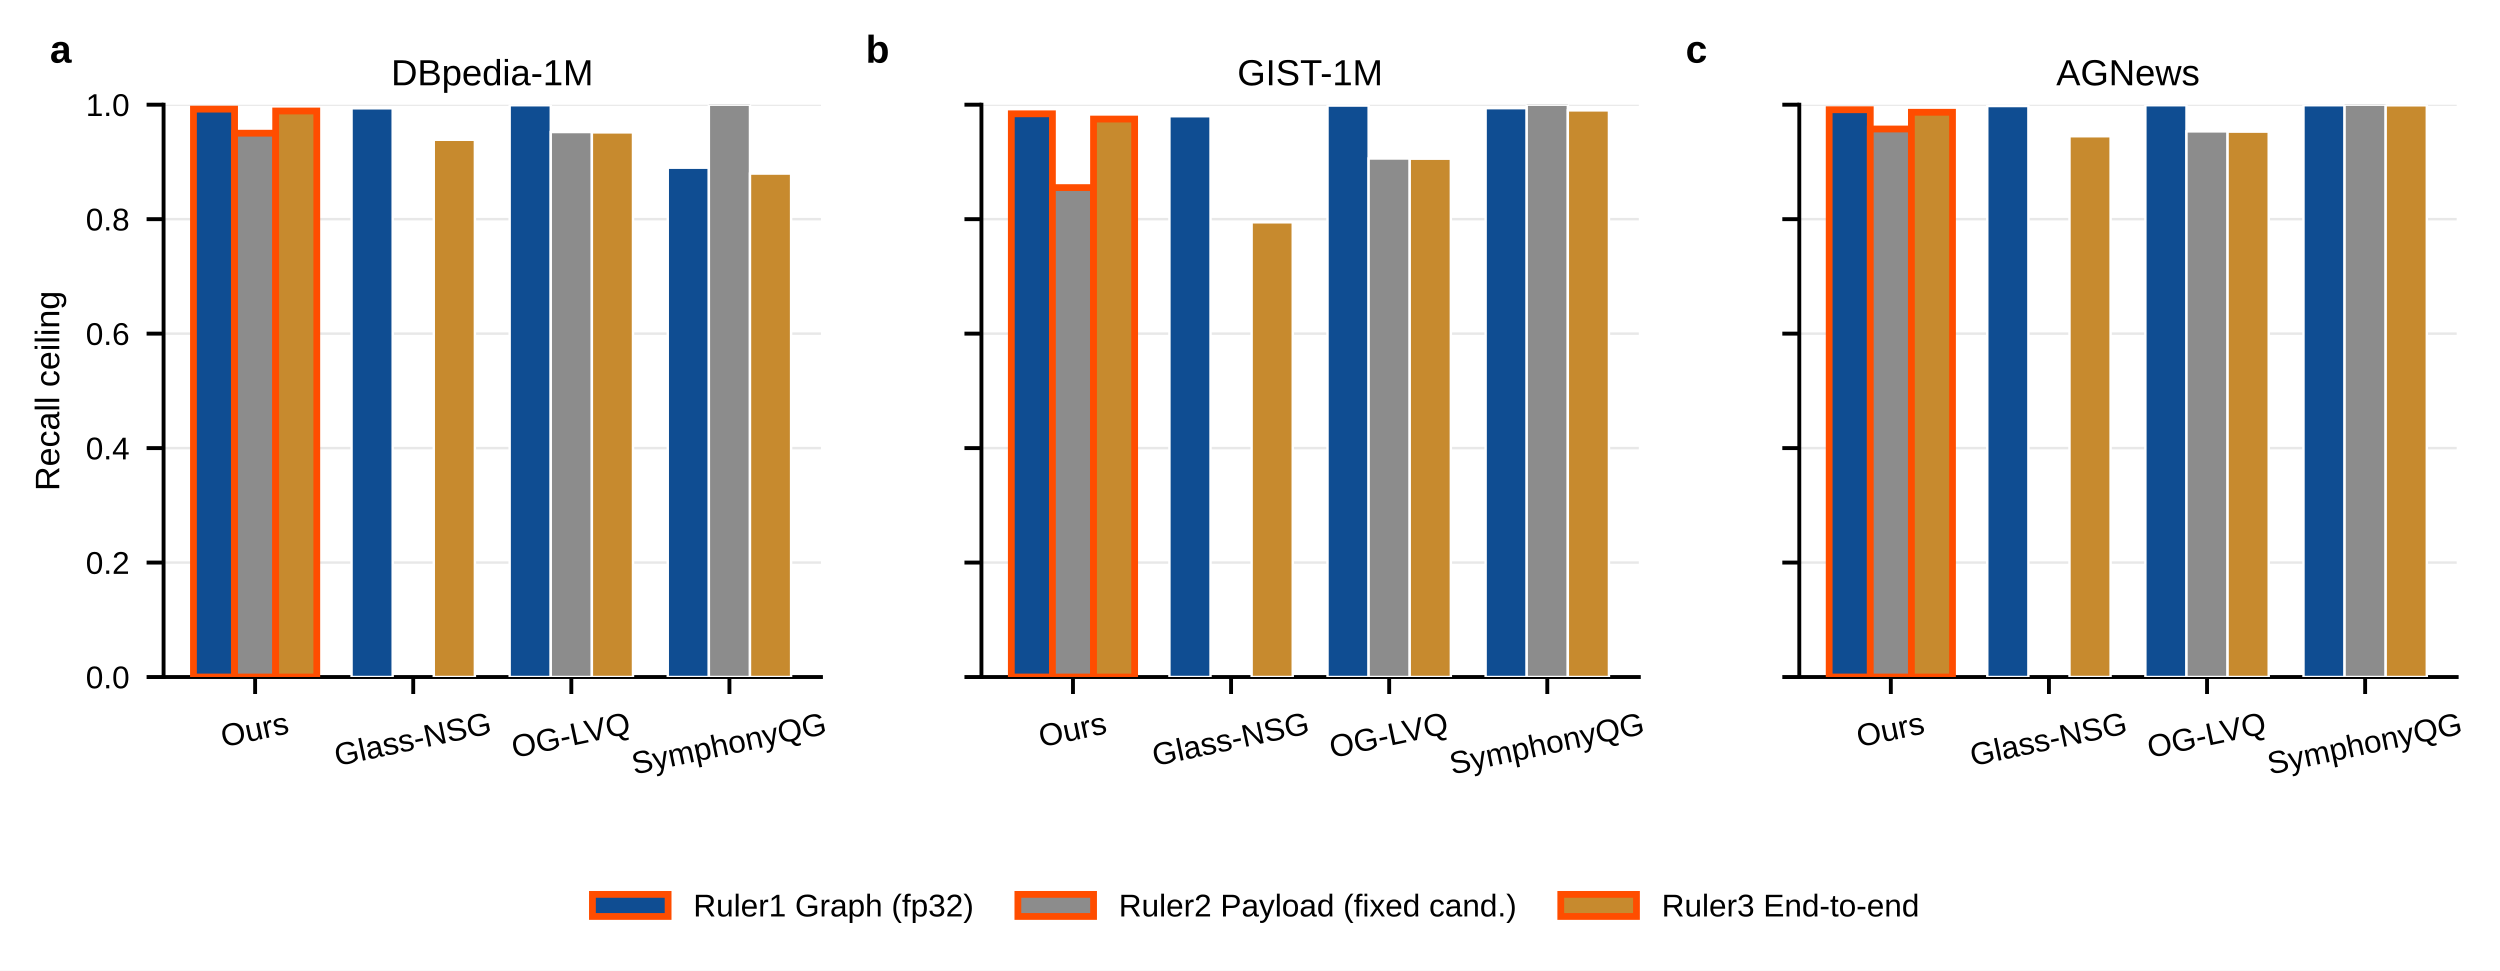
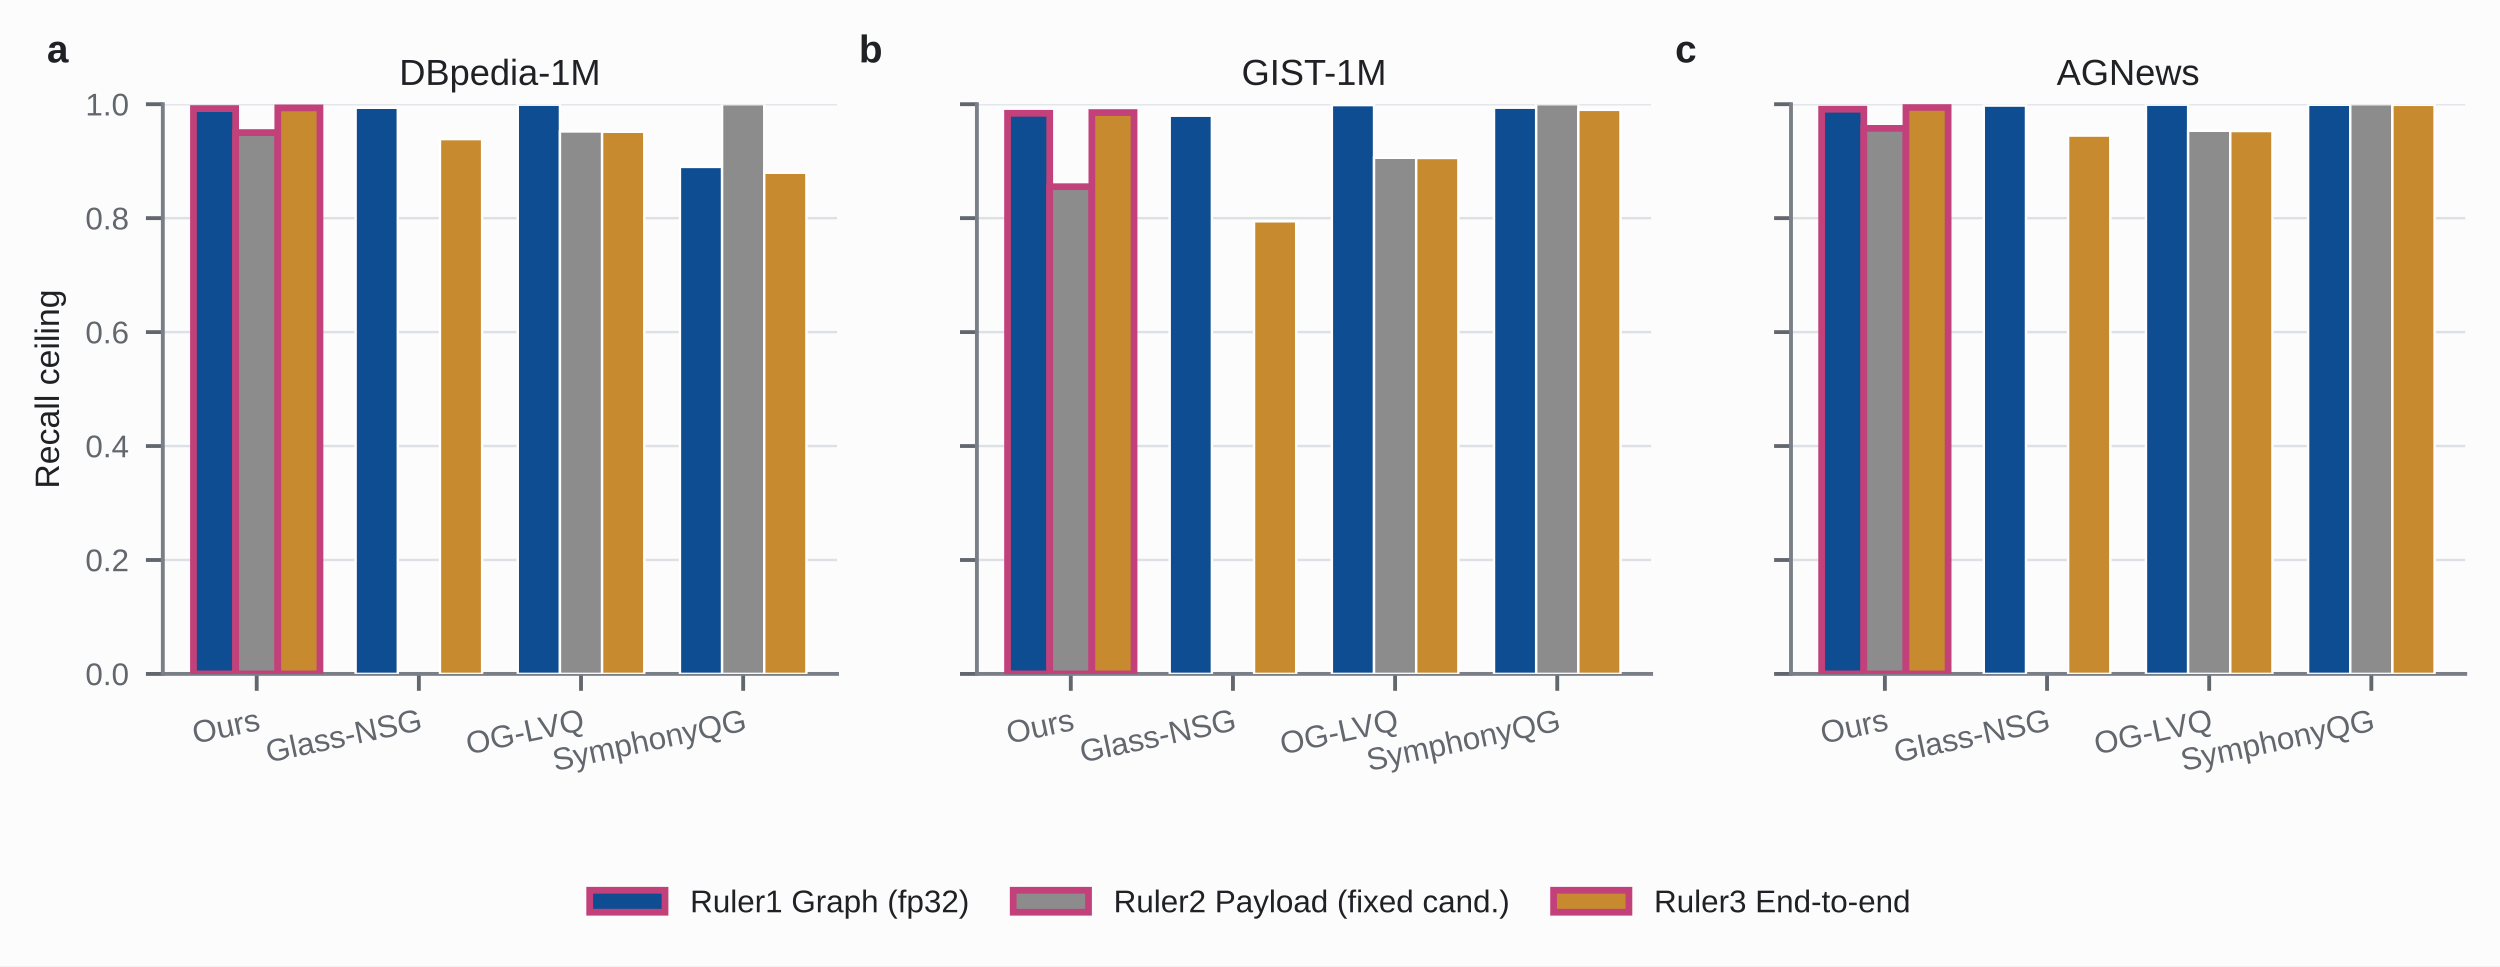
- <svg xmlns="http://www.w3.org/2000/svg" xmlns:xlink="http://www.w3.org/1999/xlink" width="515.333pt" height="200.08pt" viewBox="0 0 515.333 200.08" version="1.1">
+ <svg xmlns="http://www.w3.org/2000/svg" xmlns:xlink="http://www.w3.org/1999/xlink" width="517.719pt" height="200.08pt" viewBox="0 0 517.719 200.08" version="1.1">
  <defs>
    <style type="text/css">*{stroke-linejoin: round; stroke-linecap: butt}</style>
  </defs>
  <g id="figure_1">
    <g id="patch_1">
-       <path d="M 0 200.08  L 515.333 200.08  L 515.333 -0  L 0 -0  z " style="fill: #ffffff" />
+       <path d="M 0 200.08  L 517.719 200.08  L 517.719 -0  L 0 -0  z " style="fill: #fcfcfd" />
    </g>
    <g id="axes_1">
      <g id="patch_2">
-         <path d="M 33.719 139.558  L 169.229 139.558  L 169.229 21.583  L 33.719 21.583  z " style="fill: #ffffff" />
+         <path d="M 33.719 139.558  L 173.343 139.558  L 173.343 21.583  L 33.719 21.583  z " style="fill: #fcfcfd" />
      </g>
      <g id="matplotlib.axis_1">
        <g id="xtick_1">
          <g id="line2d_1">
            <defs>
-               <path id="m207602a8a6" d="M 0 0  L 0 3.5  " style="stroke: #000000; stroke-width: 0.8" />
+               <path id="m32cb745aaa" d="M 0 0  L 0 3.5  " style="stroke: #62666d; stroke-width: 0.8" />
            </defs>
            <g>
-               <use xlink:href="#m207602a8a6" x="52.588" y="139.558" style="stroke: #000000; stroke-width: 0.8" />
+               <use xlink:href="#m32cb745aaa" x="53.161" y="139.558" style="fill: #62666d; stroke: #62666d; stroke-width: 0.8" />
            </g>
          </g>
          <g id="text_1">
-             <text style="font-size: 6.5px; font-family: 'Arial', 'DejaVu Sans', 'Liberation Sans', sans-serif" transform="translate(46.04936 154.0372) rotate(-12)">Ours</text>
+             <text style="font-size: 6.5px; font-family: 'Arial', 'DejaVu Sans', 'Liberation Sans', sans-serif; text-anchor: end; fill: #62666d" x="54.129" y="151.109" transform="rotate(-12 54.12875 151.1089)">Ours</text>
          </g>
        </g>
        <g id="xtick_2">
          <g id="line2d_2">
            <g>
-               <use xlink:href="#m207602a8a6" x="85.179" y="139.558" style="stroke: #000000; stroke-width: 0.8" />
+               <use xlink:href="#m32cb745aaa" x="86.741" y="139.558" style="fill: #62666d; stroke: #62666d; stroke-width: 0.8" />
            </g>
          </g>
          <g id="text_2">
-             <text style="font-size: 6.5px; font-family: 'Arial', 'DejaVu Sans', 'Liberation Sans', sans-serif" transform="translate(69.45475 157.9418) rotate(-12)">Glass-NSG</text>
+             <text style="font-size: 6.5px; font-family: 'Arial', 'DejaVu Sans', 'Liberation Sans', sans-serif; text-anchor: end; fill: #62666d" x="87.709" y="151.109" transform="rotate(-12 87.70851 151.1089)">Glass-NSG</text>
          </g>
        </g>
        <g id="xtick_3">
          <g id="line2d_3">
            <g>
-               <use xlink:href="#m207602a8a6" x="117.769" y="139.558" style="stroke: #000000; stroke-width: 0.8" />
+               <use xlink:href="#m32cb745aaa" x="120.321" y="139.558" style="fill: #62666d; stroke: #62666d; stroke-width: 0.8" />
            </g>
          </g>
          <g id="text_3">
-             <text style="font-size: 6.5px; font-family: 'Arial', 'DejaVu Sans', 'Liberation Sans', sans-serif" transform="translate(105.9878 156.2656) rotate(-12)">OG-LVQ</text>
+             <text style="font-size: 6.5px; font-family: 'Arial', 'DejaVu Sans', 'Liberation Sans', sans-serif; text-anchor: end; fill: #62666d" x="121.288" y="151.109" transform="rotate(-12 121.2883 151.1089)">OG-LVQ</text>
          </g>
        </g>
        <g id="xtick_4">
          <g id="line2d_4">
            <g>
-               <use xlink:href="#m207602a8a6" x="150.359" y="139.558" style="stroke: #000000; stroke-width: 0.8" />
+               <use xlink:href="#m32cb745aaa" x="153.901" y="139.558" style="fill: #62666d; stroke: #62666d; stroke-width: 0.8" />
            </g>
          </g>
          <g id="text_4">
-             <text style="font-size: 6.5px; font-family: 'Arial', 'DejaVu Sans', 'Liberation Sans', sans-serif" transform="translate(130.745 159.6773) rotate(-12)">SymphonyQG</text>
+             <text style="font-size: 6.5px; font-family: 'Arial', 'DejaVu Sans', 'Liberation Sans', sans-serif; text-anchor: end; fill: #62666d" x="154.885" y="151.19" transform="rotate(-12 154.8853 151.1903)">SymphonyQG</text>
          </g>
        </g>
      </g>
      <g id="matplotlib.axis_2">
        <g id="ytick_1">
          <g id="line2d_5">
-             <path d="M 33.719 139.558  L 169.229 139.558  " clip-path="url(#p3eb0d2d68b)" style="fill: none; stroke: #e8e8e8; stroke-width: 0.5; stroke-linecap: square" />
+             <path d="M 33.719 139.558  L 173.343 139.558  " clip-path="url(#p9254bae5b0)" style="fill: none; stroke: #dde1e6; stroke-width: 0.5; stroke-linecap: square" />
          </g>
          <g id="line2d_6">
            <defs>
-               <path id="m866255fa8e" d="M 0 0  L -3.5 0  " style="stroke: #000000; stroke-width: 0.8" />
+               <path id="m2ab7ba5270" d="M 0 0  L -3.5 0  " style="stroke: #62666d; stroke-width: 0.8" />
            </defs>
            <g>
-               <use xlink:href="#m866255fa8e" x="33.719" y="139.558" style="stroke: #000000; stroke-width: 0.8" />
+               <use xlink:href="#m2ab7ba5270" x="33.719" y="139.558" style="fill: #62666d; stroke: #62666d; stroke-width: 0.8" />
            </g>
          </g>
          <g id="text_5">
-             <text style="font-size: 6.5px; font-family: 'Arial', 'DejaVu Sans', 'Liberation Sans', sans-serif; text-anchor: end" x="26.719" y="141.884" transform="rotate(-0 26.71875 141.8842)">0.0</text>
+             <text style="font-size: 6.5px; font-family: 'Arial', 'DejaVu Sans', 'Liberation Sans', sans-serif; text-anchor: end; fill: #62666d" x="26.719" y="141.884" transform="rotate(-0 26.71875 141.8842)">0.0</text>
          </g>
        </g>
        <g id="ytick_2">
          <g id="line2d_7">
-             <path d="M 33.719 115.963  L 169.229 115.963  " clip-path="url(#p3eb0d2d68b)" style="fill: none; stroke: #e8e8e8; stroke-width: 0.5; stroke-linecap: square" />
+             <path d="M 33.719 115.963  L 173.343 115.963  " clip-path="url(#p9254bae5b0)" style="fill: none; stroke: #dde1e6; stroke-width: 0.5; stroke-linecap: square" />
          </g>
          <g id="line2d_8">
            <g>
-               <use xlink:href="#m866255fa8e" x="33.719" y="115.963" style="stroke: #000000; stroke-width: 0.8" />
+               <use xlink:href="#m2ab7ba5270" x="33.719" y="115.963" style="fill: #62666d; stroke: #62666d; stroke-width: 0.8" />
            </g>
          </g>
          <g id="text_6">
-             <text style="font-size: 6.5px; font-family: 'Arial', 'DejaVu Sans', 'Liberation Sans', sans-serif; text-anchor: end" x="26.719" y="118.289" transform="rotate(-0 26.71875 118.2893)">0.2</text>
+             <text style="font-size: 6.5px; font-family: 'Arial', 'DejaVu Sans', 'Liberation Sans', sans-serif; text-anchor: end; fill: #62666d" x="26.719" y="118.289" transform="rotate(-0 26.71875 118.2893)">0.2</text>
          </g>
        </g>
        <g id="ytick_3">
          <g id="line2d_9">
-             <path d="M 33.719 92.368  L 169.229 92.368  " clip-path="url(#p3eb0d2d68b)" style="fill: none; stroke: #e8e8e8; stroke-width: 0.5; stroke-linecap: square" />
+             <path d="M 33.719 92.368  L 173.343 92.368  " clip-path="url(#p9254bae5b0)" style="fill: none; stroke: #dde1e6; stroke-width: 0.5; stroke-linecap: square" />
          </g>
          <g id="line2d_10">
            <g>
-               <use xlink:href="#m866255fa8e" x="33.719" y="92.368" style="stroke: #000000; stroke-width: 0.8" />
+               <use xlink:href="#m2ab7ba5270" x="33.719" y="92.368" style="fill: #62666d; stroke: #62666d; stroke-width: 0.8" />
            </g>
          </g>
          <g id="text_7">
-             <text style="font-size: 6.5px; font-family: 'Arial', 'DejaVu Sans', 'Liberation Sans', sans-serif; text-anchor: end" x="26.719" y="94.694" transform="rotate(-0 26.71875 94.69444)">0.4</text>
+             <text style="font-size: 6.5px; font-family: 'Arial', 'DejaVu Sans', 'Liberation Sans', sans-serif; text-anchor: end; fill: #62666d" x="26.719" y="94.694" transform="rotate(-0 26.71875 94.69444)">0.4</text>
          </g>
        </g>
        <g id="ytick_4">
          <g id="line2d_11">
-             <path d="M 33.719 68.773  L 169.229 68.773  " clip-path="url(#p3eb0d2d68b)" style="fill: none; stroke: #e8e8e8; stroke-width: 0.5; stroke-linecap: square" />
+             <path d="M 33.719 68.773  L 173.343 68.773  " clip-path="url(#p9254bae5b0)" style="fill: none; stroke: #dde1e6; stroke-width: 0.5; stroke-linecap: square" />
          </g>
          <g id="line2d_12">
            <g>
-               <use xlink:href="#m866255fa8e" x="33.719" y="68.773" style="stroke: #000000; stroke-width: 0.8" />
+               <use xlink:href="#m2ab7ba5270" x="33.719" y="68.773" style="fill: #62666d; stroke: #62666d; stroke-width: 0.8" />
            </g>
          </g>
          <g id="text_8">
-             <text style="font-size: 6.5px; font-family: 'Arial', 'DejaVu Sans', 'Liberation Sans', sans-serif; text-anchor: end" x="26.719" y="71.1" transform="rotate(-0 26.71875 71.09955)">0.6</text>
+             <text style="font-size: 6.5px; font-family: 'Arial', 'DejaVu Sans', 'Liberation Sans', sans-serif; text-anchor: end; fill: #62666d" x="26.719" y="71.1" transform="rotate(-0 26.71875 71.09955)">0.6</text>
          </g>
        </g>
        <g id="ytick_5">
          <g id="line2d_13">
-             <path d="M 33.719 45.178  L 169.229 45.178  " clip-path="url(#p3eb0d2d68b)" style="fill: none; stroke: #e8e8e8; stroke-width: 0.5; stroke-linecap: square" />
+             <path d="M 33.719 45.178  L 173.343 45.178  " clip-path="url(#p9254bae5b0)" style="fill: none; stroke: #dde1e6; stroke-width: 0.5; stroke-linecap: square" />
          </g>
          <g id="line2d_14">
            <g>
-               <use xlink:href="#m866255fa8e" x="33.719" y="45.178" style="stroke: #000000; stroke-width: 0.8" />
+               <use xlink:href="#m2ab7ba5270" x="33.719" y="45.178" style="fill: #62666d; stroke: #62666d; stroke-width: 0.8" />
            </g>
          </g>
          <g id="text_9">
-             <text style="font-size: 6.5px; font-family: 'Arial', 'DejaVu Sans', 'Liberation Sans', sans-serif; text-anchor: end" x="26.719" y="47.505" transform="rotate(-0 26.71875 47.50465)">0.8</text>
+             <text style="font-size: 6.5px; font-family: 'Arial', 'DejaVu Sans', 'Liberation Sans', sans-serif; text-anchor: end; fill: #62666d" x="26.719" y="47.505" transform="rotate(-0 26.71875 47.50465)">0.8</text>
          </g>
        </g>
        <g id="ytick_6">
          <g id="line2d_15">
-             <path d="M 33.719 21.583  L 169.229 21.583  " clip-path="url(#p3eb0d2d68b)" style="fill: none; stroke: #e8e8e8; stroke-width: 0.5; stroke-linecap: square" />
+             <path d="M 33.719 21.583  L 173.343 21.583  " clip-path="url(#p9254bae5b0)" style="fill: none; stroke: #dde1e6; stroke-width: 0.5; stroke-linecap: square" />
          </g>
          <g id="line2d_16">
            <g>
-               <use xlink:href="#m866255fa8e" x="33.719" y="21.583" style="stroke: #000000; stroke-width: 0.8" />
+               <use xlink:href="#m2ab7ba5270" x="33.719" y="21.583" style="fill: #62666d; stroke: #62666d; stroke-width: 0.8" />
            </g>
          </g>
          <g id="text_10">
-             <text style="font-size: 6.5px; font-family: 'Arial', 'DejaVu Sans', 'Liberation Sans', sans-serif; text-anchor: end" x="26.719" y="23.91" transform="rotate(-0 26.71875 23.90976)">1.0</text>
+             <text style="font-size: 6.5px; font-family: 'Arial', 'DejaVu Sans', 'Liberation Sans', sans-serif; text-anchor: end; fill: #62666d" x="26.719" y="23.91" transform="rotate(-0 26.71875 23.90976)">1.0</text>
          </g>
        </g>
        <g id="text_11">
-           <text style="font-size: 7px; font-family: 'Arial', 'DejaVu Sans', 'Liberation Sans', sans-serif; text-anchor: middle" x="12.21" y="80.571" transform="rotate(-90 12.21047 80.57071)">Recall ceiling</text>
+           <text style="font-size: 7px; font-family: 'Arial', 'DejaVu Sans', 'Liberation Sans', sans-serif; text-anchor: middle; fill: #202124" x="12.21" y="80.571" transform="rotate(-90 12.21047 80.57071)">Recall ceiling</text>
        </g>
      </g>
      <g id="patch_3">
-         <path d="M 33.719 139.558  L 33.719 21.583  " style="fill: none; stroke: #000000; stroke-width: 0.8; stroke-linejoin: miter; stroke-linecap: square" />
+         <path d="M 33.719 139.558  L 33.719 21.583  " style="fill: none; stroke: #7a7f87; stroke-width: 0.8; stroke-linejoin: miter; stroke-linecap: square" />
      </g>
      <g id="patch_4">
-         <path d="M 33.719 139.558  L 169.229 139.558  " style="fill: none; stroke: #000000; stroke-width: 0.8; stroke-linejoin: miter; stroke-linecap: square" />
+         <path d="M 33.719 139.558  L 173.343 139.558  " style="fill: none; stroke: #7a7f87; stroke-width: 0.8; stroke-linejoin: miter; stroke-linecap: square" />
      </g>
      <g id="patch_5">
-         <path d="M 39.878 139.558  L 48.352 139.558  L 48.352 22.492  L 39.878 22.492  z " clip-path="url(#p3eb0d2d68b)" style="fill: #0f4d92; stroke: #ff4d00; stroke-width: 1.4; stroke-linejoin: miter" />
+         <path d="M 40.065 139.558  L 48.796 139.558  L 48.796 22.492  L 40.065 22.492  z " clip-path="url(#p9254bae5b0)" style="fill: #0f4d92; stroke: #c2417a; stroke-width: 1.4; stroke-linejoin: miter" />
      </g>
      <g id="patch_6">
-         <path d="M 72.468 139.558  L 80.942 139.558  L 80.942 22.327  L 72.468 22.327  z " clip-path="url(#p3eb0d2d68b)" style="fill: #0f4d92; stroke: #ffffff; stroke-width: 0.5; stroke-linejoin: miter" />
+         <path d="M 73.645 139.558  L 82.376 139.558  L 82.376 22.327  L 73.645 22.327  z " clip-path="url(#p9254bae5b0)" style="fill: #0f4d92; stroke: #ffffff; stroke-width: 0.5; stroke-linejoin: miter" />
      </g>
      <g id="patch_7">
-         <path d="M 105.059 139.558  L 113.532 139.558  L 113.532 21.69  L 105.059 21.69  z " clip-path="url(#p3eb0d2d68b)" style="fill: #0f4d92; stroke: #ffffff; stroke-width: 0.5; stroke-linejoin: miter" />
+         <path d="M 107.225 139.558  L 115.956 139.558  L 115.956 21.69  L 107.225 21.69  z " clip-path="url(#p9254bae5b0)" style="fill: #0f4d92; stroke: #ffffff; stroke-width: 0.5; stroke-linejoin: miter" />
      </g>
      <g id="patch_8">
-         <path d="M 137.649 139.558  L 146.122 139.558  L 146.122 34.572  L 137.649 34.572  z " clip-path="url(#p3eb0d2d68b)" style="fill: #0f4d92; stroke: #ffffff; stroke-width: 0.5; stroke-linejoin: miter" />
+         <path d="M 140.805 139.558  L 149.535 139.558  L 149.535 34.572  L 140.805 34.572  z " clip-path="url(#p9254bae5b0)" style="fill: #0f4d92; stroke: #ffffff; stroke-width: 0.5; stroke-linejoin: miter" />
      </g>
      <g id="patch_9">
-         <path d="M 48.352 139.558  L 56.825 139.558  L 56.825 27.459  L 48.352 27.459  z " clip-path="url(#p3eb0d2d68b)" style="fill: #8c8c8c; stroke: #ff4d00; stroke-width: 1.4; stroke-linejoin: miter" />
+         <path d="M 48.796 139.558  L 57.527 139.558  L 57.527 27.459  L 48.796 27.459  z " clip-path="url(#p9254bae5b0)" style="fill: #8c8c8c; stroke: #c2417a; stroke-width: 1.4; stroke-linejoin: miter" />
      </g>
      <g id="patch_10">
-         <path d="M 113.532 139.558  L 122.005 139.558  L 122.005 27.223  L 113.532 27.223  z " clip-path="url(#p3eb0d2d68b)" style="fill: #8c8c8c; stroke: #ffffff; stroke-width: 0.5; stroke-linejoin: miter" />
+         <path d="M 115.956 139.558  L 124.686 139.558  L 124.686 27.223  L 115.956 27.223  z " clip-path="url(#p9254bae5b0)" style="fill: #8c8c8c; stroke: #ffffff; stroke-width: 0.5; stroke-linejoin: miter" />
      </g>
      <g id="patch_11">
-         <path d="M 146.122 139.558  L 154.596 139.558  L 154.596 21.583  L 146.122 21.583  z " clip-path="url(#p3eb0d2d68b)" style="fill: #8c8c8c; stroke: #ffffff; stroke-width: 0.5; stroke-linejoin: miter" />
+         <path d="M 149.535 139.558  L 158.266 139.558  L 158.266 21.583  L 149.535 21.583  z " clip-path="url(#p9254bae5b0)" style="fill: #8c8c8c; stroke: #ffffff; stroke-width: 0.5; stroke-linejoin: miter" />
      </g>
      <g id="patch_12">
-         <path d="M 56.825 139.558  L 65.299 139.558  L 65.299 22.881  L 56.825 22.881  z " clip-path="url(#p3eb0d2d68b)" style="fill: #c78a2e; stroke: #ff4d00; stroke-width: 1.4; stroke-linejoin: miter" />
+         <path d="M 57.527 139.558  L 66.258 139.558  L 66.258 22.34  L 57.527 22.34  z " clip-path="url(#p9254bae5b0)" style="fill: #c78a2e; stroke: #c2417a; stroke-width: 1.4; stroke-linejoin: miter" />
      </g>
      <g id="patch_13">
-         <path d="M 89.415 139.558  L 97.889 139.558  L 97.889 28.815  L 89.415 28.815  z " clip-path="url(#p3eb0d2d68b)" style="fill: #c78a2e; stroke: #ffffff; stroke-width: 0.5; stroke-linejoin: miter" />
+         <path d="M 91.107 139.558  L 99.837 139.558  L 99.837 28.815  L 91.107 28.815  z " clip-path="url(#p9254bae5b0)" style="fill: #c78a2e; stroke: #ffffff; stroke-width: 0.5; stroke-linejoin: miter" />
      </g>
      <g id="patch_14">
-         <path d="M 122.005 139.558  L 130.479 139.558  L 130.479 27.293  L 122.005 27.293  z " clip-path="url(#p3eb0d2d68b)" style="fill: #c78a2e; stroke: #ffffff; stroke-width: 0.5; stroke-linejoin: miter" />
+         <path d="M 124.686 139.558  L 133.417 139.558  L 133.417 27.293  L 124.686 27.293  z " clip-path="url(#p9254bae5b0)" style="fill: #c78a2e; stroke: #ffffff; stroke-width: 0.5; stroke-linejoin: miter" />
      </g>
      <g id="patch_15">
-         <path d="M 154.596 139.558  L 163.069 139.558  L 163.069 35.782  L 154.596 35.782  z " clip-path="url(#p3eb0d2d68b)" style="fill: #c78a2e; stroke: #ffffff; stroke-width: 0.5; stroke-linejoin: miter" />
+         <path d="M 158.266 139.558  L 166.997 139.558  L 166.997 35.782  L 158.266 35.782  z " clip-path="url(#p9254bae5b0)" style="fill: #c78a2e; stroke: #ffffff; stroke-width: 0.5; stroke-linejoin: miter" />
      </g>
      <g id="text_12">
-         <text style="font-weight: 700; font-size: 8px; font-family: 'Arial', 'DejaVu Sans', 'Liberation Sans', sans-serif; text-anchor: end" x="14.747" y="12.926" transform="rotate(-0 14.74737 12.92625)">a</text>
+         <text style="font-weight: 700; font-size: 8px; font-family: 'Arial', 'DejaVu Sans', 'Liberation Sans', sans-serif; text-anchor: end; fill: #202124" x="14.171" y="12.926" transform="rotate(-0 14.1713 12.92625)">a</text>
      </g>
      <g id="text_13">
-         <text style="font-size: 7.5px; font-family: 'Arial', 'DejaVu Sans', 'Liberation Sans', sans-serif; text-anchor: middle" x="101.474" y="17.583" transform="rotate(-0 101.4737 17.58347)">DBpedia-1M</text>
+         <text style="font-size: 7.5px; font-family: 'Arial', 'DejaVu Sans', 'Liberation Sans', sans-serif; text-anchor: middle; fill: #202124" x="103.531" y="17.583" transform="rotate(-0 103.5311 17.58347)">DBpedia-1M</text>
      </g>
    </g>
    <g id="axes_2">
      <g id="patch_16">
-         <path d="M 202.306 139.558  L 337.816 139.558  L 337.816 21.583  L 202.306 21.583  z " style="fill: #ffffff" />
+         <path d="M 202.306 139.558  L 341.931 139.558  L 341.931 21.583  L 202.306 21.583  z " style="fill: #fcfcfd" />
      </g>
      <g id="matplotlib.axis_3">
        <g id="xtick_5">
          <g id="line2d_17">
            <g>
-               <use xlink:href="#m207602a8a6" x="221.176" y="139.558" style="stroke: #000000; stroke-width: 0.8" />
+               <use xlink:href="#m32cb745aaa" x="221.749" y="139.558" style="fill: #62666d; stroke: #62666d; stroke-width: 0.8" />
            </g>
          </g>
          <g id="text_14">
-             <text style="font-size: 6.5px; font-family: 'Arial', 'DejaVu Sans', 'Liberation Sans', sans-serif" transform="translate(214.637 154.0372) rotate(-12)">Ours</text>
+             <text style="font-size: 6.5px; font-family: 'Arial', 'DejaVu Sans', 'Liberation Sans', sans-serif; text-anchor: end; fill: #62666d" x="222.716" y="151.109" transform="rotate(-12 222.7164 151.1089)">Ours</text>
          </g>
        </g>
        <g id="xtick_6">
          <g id="line2d_18">
            <g>
-               <use xlink:href="#m207602a8a6" x="253.766" y="139.558" style="stroke: #000000; stroke-width: 0.8" />
+               <use xlink:href="#m32cb745aaa" x="255.329" y="139.558" style="fill: #62666d; stroke: #62666d; stroke-width: 0.8" />
            </g>
          </g>
          <g id="text_15">
-             <text style="font-size: 6.5px; font-family: 'Arial', 'DejaVu Sans', 'Liberation Sans', sans-serif" transform="translate(238.0424 157.9418) rotate(-12)">Glass-NSG</text>
+             <text style="font-size: 6.5px; font-family: 'Arial', 'DejaVu Sans', 'Liberation Sans', sans-serif; text-anchor: end; fill: #62666d" x="256.296" y="151.109" transform="rotate(-12 256.2962 151.1089)">Glass-NSG</text>
          </g>
        </g>
        <g id="xtick_7">
          <g id="line2d_19">
            <g>
-               <use xlink:href="#m207602a8a6" x="286.356" y="139.558" style="stroke: #000000; stroke-width: 0.8" />
+               <use xlink:href="#m32cb745aaa" x="288.909" y="139.558" style="fill: #62666d; stroke: #62666d; stroke-width: 0.8" />
            </g>
          </g>
          <g id="text_16">
-             <text style="font-size: 6.5px; font-family: 'Arial', 'DejaVu Sans', 'Liberation Sans', sans-serif" transform="translate(274.5755 156.2656) rotate(-12)">OG-LVQ</text>
+             <text style="font-size: 6.5px; font-family: 'Arial', 'DejaVu Sans', 'Liberation Sans', sans-serif; text-anchor: end; fill: #62666d" x="289.876" y="151.109" transform="rotate(-12 289.876 151.1089)">OG-LVQ</text>
          </g>
        </g>
        <g id="xtick_8">
          <g id="line2d_20">
            <g>
-               <use xlink:href="#m207602a8a6" x="318.947" y="139.558" style="stroke: #000000; stroke-width: 0.8" />
+               <use xlink:href="#m32cb745aaa" x="322.488" y="139.558" style="fill: #62666d; stroke: #62666d; stroke-width: 0.8" />
            </g>
          </g>
          <g id="text_17">
-             <text style="font-size: 6.5px; font-family: 'Arial', 'DejaVu Sans', 'Liberation Sans', sans-serif" transform="translate(299.3327 159.6773) rotate(-12)">SymphonyQG</text>
+             <text style="font-size: 6.5px; font-family: 'Arial', 'DejaVu Sans', 'Liberation Sans', sans-serif; text-anchor: end; fill: #62666d" x="323.473" y="151.19" transform="rotate(-12 323.473 151.1903)">SymphonyQG</text>
          </g>
        </g>
      </g>
      <g id="matplotlib.axis_4">
        <g id="ytick_7">
          <g id="line2d_21">
-             <path d="M 202.306 139.558  L 337.816 139.558  " clip-path="url(#p9a6099a291)" style="fill: none; stroke: #e8e8e8; stroke-width: 0.5; stroke-linecap: square" />
+             <path d="M 202.306 139.558  L 341.931 139.558  " clip-path="url(#pef11ab9abe)" style="fill: none; stroke: #dde1e6; stroke-width: 0.5; stroke-linecap: square" />
          </g>
          <g id="line2d_22">
            <g>
-               <use xlink:href="#m866255fa8e" x="202.306" y="139.558" style="stroke: #000000; stroke-width: 0.8" />
+               <use xlink:href="#m2ab7ba5270" x="202.306" y="139.558" style="fill: #62666d; stroke: #62666d; stroke-width: 0.8" />
            </g>
          </g>
        </g>
        <g id="ytick_8">
          <g id="line2d_23">
-             <path d="M 202.306 115.963  L 337.816 115.963  " clip-path="url(#p9a6099a291)" style="fill: none; stroke: #e8e8e8; stroke-width: 0.5; stroke-linecap: square" />
+             <path d="M 202.306 115.963  L 341.931 115.963  " clip-path="url(#pef11ab9abe)" style="fill: none; stroke: #dde1e6; stroke-width: 0.5; stroke-linecap: square" />
          </g>
          <g id="line2d_24">
            <g>
-               <use xlink:href="#m866255fa8e" x="202.306" y="115.963" style="stroke: #000000; stroke-width: 0.8" />
+               <use xlink:href="#m2ab7ba5270" x="202.306" y="115.963" style="fill: #62666d; stroke: #62666d; stroke-width: 0.8" />
            </g>
          </g>
        </g>
        <g id="ytick_9">
          <g id="line2d_25">
-             <path d="M 202.306 92.368  L 337.816 92.368  " clip-path="url(#p9a6099a291)" style="fill: none; stroke: #e8e8e8; stroke-width: 0.5; stroke-linecap: square" />
+             <path d="M 202.306 92.368  L 341.931 92.368  " clip-path="url(#pef11ab9abe)" style="fill: none; stroke: #dde1e6; stroke-width: 0.5; stroke-linecap: square" />
          </g>
          <g id="line2d_26">
            <g>
-               <use xlink:href="#m866255fa8e" x="202.306" y="92.368" style="stroke: #000000; stroke-width: 0.8" />
+               <use xlink:href="#m2ab7ba5270" x="202.306" y="92.368" style="fill: #62666d; stroke: #62666d; stroke-width: 0.8" />
            </g>
          </g>
        </g>
        <g id="ytick_10">
          <g id="line2d_27">
-             <path d="M 202.306 68.773  L 337.816 68.773  " clip-path="url(#p9a6099a291)" style="fill: none; stroke: #e8e8e8; stroke-width: 0.5; stroke-linecap: square" />
+             <path d="M 202.306 68.773  L 341.931 68.773  " clip-path="url(#pef11ab9abe)" style="fill: none; stroke: #dde1e6; stroke-width: 0.5; stroke-linecap: square" />
          </g>
          <g id="line2d_28">
            <g>
-               <use xlink:href="#m866255fa8e" x="202.306" y="68.773" style="stroke: #000000; stroke-width: 0.8" />
+               <use xlink:href="#m2ab7ba5270" x="202.306" y="68.773" style="fill: #62666d; stroke: #62666d; stroke-width: 0.8" />
            </g>
          </g>
        </g>
        <g id="ytick_11">
          <g id="line2d_29">
-             <path d="M 202.306 45.178  L 337.816 45.178  " clip-path="url(#p9a6099a291)" style="fill: none; stroke: #e8e8e8; stroke-width: 0.5; stroke-linecap: square" />
+             <path d="M 202.306 45.178  L 341.931 45.178  " clip-path="url(#pef11ab9abe)" style="fill: none; stroke: #dde1e6; stroke-width: 0.5; stroke-linecap: square" />
          </g>
          <g id="line2d_30">
            <g>
-               <use xlink:href="#m866255fa8e" x="202.306" y="45.178" style="stroke: #000000; stroke-width: 0.8" />
+               <use xlink:href="#m2ab7ba5270" x="202.306" y="45.178" style="fill: #62666d; stroke: #62666d; stroke-width: 0.8" />
            </g>
          </g>
        </g>
        <g id="ytick_12">
          <g id="line2d_31">
-             <path d="M 202.306 21.583  L 337.816 21.583  " clip-path="url(#p9a6099a291)" style="fill: none; stroke: #e8e8e8; stroke-width: 0.5; stroke-linecap: square" />
+             <path d="M 202.306 21.583  L 341.931 21.583  " clip-path="url(#pef11ab9abe)" style="fill: none; stroke: #dde1e6; stroke-width: 0.5; stroke-linecap: square" />
          </g>
          <g id="line2d_32">
            <g>
-               <use xlink:href="#m866255fa8e" x="202.306" y="21.583" style="stroke: #000000; stroke-width: 0.8" />
+               <use xlink:href="#m2ab7ba5270" x="202.306" y="21.583" style="fill: #62666d; stroke: #62666d; stroke-width: 0.8" />
            </g>
          </g>
        </g>
      </g>
      <g id="patch_17">
-         <path d="M 202.306 139.558  L 202.306 21.583  " style="fill: none; stroke: #000000; stroke-width: 0.8; stroke-linejoin: miter; stroke-linecap: square" />
+         <path d="M 202.306 139.558  L 202.306 21.583  " style="fill: none; stroke: #7a7f87; stroke-width: 0.8; stroke-linejoin: miter; stroke-linecap: square" />
      </g>
      <g id="patch_18">
-         <path d="M 202.306 139.558  L 337.816 139.558  " style="fill: none; stroke: #000000; stroke-width: 0.8; stroke-linejoin: miter; stroke-linecap: square" />
+         <path d="M 202.306 139.558  L 341.931 139.558  " style="fill: none; stroke: #7a7f87; stroke-width: 0.8; stroke-linejoin: miter; stroke-linecap: square" />
      </g>
      <g id="patch_19">
-         <path d="M 208.466 139.558  L 216.939 139.558  L 216.939 23.459  L 208.466 23.459  z " clip-path="url(#p9a6099a291)" style="fill: #0f4d92; stroke: #ff4d00; stroke-width: 1.4; stroke-linejoin: miter" />
+         <path d="M 208.653 139.558  L 217.384 139.558  L 217.384 23.459  L 208.653 23.459  z " clip-path="url(#pef11ab9abe)" style="fill: #0f4d92; stroke: #c2417a; stroke-width: 1.4; stroke-linejoin: miter" />
      </g>
      <g id="patch_20">
-         <path d="M 241.056 139.558  L 249.53 139.558  L 249.53 23.967  L 241.056 23.967  z " clip-path="url(#p9a6099a291)" style="fill: #0f4d92; stroke: #ffffff; stroke-width: 0.5; stroke-linejoin: miter" />
+         <path d="M 242.233 139.558  L 250.964 139.558  L 250.964 23.967  L 242.233 23.967  z " clip-path="url(#pef11ab9abe)" style="fill: #0f4d92; stroke: #ffffff; stroke-width: 0.5; stroke-linejoin: miter" />
      </g>
      <g id="patch_21">
-         <path d="M 273.646 139.558  L 282.12 139.558  L 282.12 21.772  L 273.646 21.772  z " clip-path="url(#p9a6099a291)" style="fill: #0f4d92; stroke: #ffffff; stroke-width: 0.5; stroke-linejoin: miter" />
+         <path d="M 275.813 139.558  L 284.543 139.558  L 284.543 21.772  L 275.813 21.772  z " clip-path="url(#pef11ab9abe)" style="fill: #0f4d92; stroke: #ffffff; stroke-width: 0.5; stroke-linejoin: miter" />
      </g>
      <g id="patch_22">
-         <path d="M 306.236 139.558  L 314.71 139.558  L 314.71 22.303  L 306.236 22.303  z " clip-path="url(#p9a6099a291)" style="fill: #0f4d92; stroke: #ffffff; stroke-width: 0.5; stroke-linejoin: miter" />
+         <path d="M 309.392 139.558  L 318.123 139.558  L 318.123 22.303  L 309.392 22.303  z " clip-path="url(#pef11ab9abe)" style="fill: #0f4d92; stroke: #ffffff; stroke-width: 0.5; stroke-linejoin: miter" />
      </g>
      <g id="patch_23">
-         <path d="M 216.939 139.558  L 225.413 139.558  L 225.413 38.666  L 216.939 38.666  z " clip-path="url(#p9a6099a291)" style="fill: #8c8c8c; stroke: #ff4d00; stroke-width: 1.4; stroke-linejoin: miter" />
+         <path d="M 217.384 139.558  L 226.114 139.558  L 226.114 38.666  L 217.384 38.666  z " clip-path="url(#pef11ab9abe)" style="fill: #8c8c8c; stroke: #c2417a; stroke-width: 1.4; stroke-linejoin: miter" />
      </g>
      <g id="patch_24">
-         <path d="M 282.12 139.558  L 290.593 139.558  L 290.593 32.673  L 282.12 32.673  z " clip-path="url(#p9a6099a291)" style="fill: #8c8c8c; stroke: #ffffff; stroke-width: 0.5; stroke-linejoin: miter" />
+         <path d="M 284.543 139.558  L 293.274 139.558  L 293.274 32.673  L 284.543 32.673  z " clip-path="url(#pef11ab9abe)" style="fill: #8c8c8c; stroke: #ffffff; stroke-width: 0.5; stroke-linejoin: miter" />
      </g>
      <g id="patch_25">
-         <path d="M 314.71 139.558  L 323.183 139.558  L 323.183 21.583  L 314.71 21.583  z " clip-path="url(#p9a6099a291)" style="fill: #8c8c8c; stroke: #ffffff; stroke-width: 0.5; stroke-linejoin: miter" />
+         <path d="M 318.123 139.558  L 326.854 139.558  L 326.854 21.583  L 318.123 21.583  z " clip-path="url(#pef11ab9abe)" style="fill: #8c8c8c; stroke: #ffffff; stroke-width: 0.5; stroke-linejoin: miter" />
      </g>
      <g id="patch_26">
-         <path d="M 225.413 139.558  L 233.886 139.558  L 233.886 24.545  L 225.413 24.545  z " clip-path="url(#p9a6099a291)" style="fill: #c78a2e; stroke: #ff4d00; stroke-width: 1.4; stroke-linejoin: miter" />
+         <path d="M 226.114 139.558  L 234.845 139.558  L 234.845 23.309  L 226.114 23.309  z " clip-path="url(#pef11ab9abe)" style="fill: #c78a2e; stroke: #c2417a; stroke-width: 1.4; stroke-linejoin: miter" />
      </g>
      <g id="patch_27">
-         <path d="M 258.003 139.558  L 266.476 139.558  L 266.476 45.827  L 258.003 45.827  z " clip-path="url(#p9a6099a291)" style="fill: #c78a2e; stroke: #ffffff; stroke-width: 0.5; stroke-linejoin: miter" />
+         <path d="M 259.694 139.558  L 268.425 139.558  L 268.425 45.827  L 259.694 45.827  z " clip-path="url(#pef11ab9abe)" style="fill: #c78a2e; stroke: #ffffff; stroke-width: 0.5; stroke-linejoin: miter" />
      </g>
      <g id="patch_28">
-         <path d="M 290.593 139.558  L 299.067 139.558  L 299.067 32.72  L 290.593 32.72  z " clip-path="url(#p9a6099a291)" style="fill: #c78a2e; stroke: #ffffff; stroke-width: 0.5; stroke-linejoin: miter" />
+         <path d="M 293.274 139.558  L 302.005 139.558  L 302.005 32.72  L 293.274 32.72  z " clip-path="url(#pef11ab9abe)" style="fill: #c78a2e; stroke: #ffffff; stroke-width: 0.5; stroke-linejoin: miter" />
      </g>
      <g id="patch_29">
-         <path d="M 323.183 139.558  L 331.657 139.558  L 331.657 22.751  L 323.183 22.751  z " clip-path="url(#p9a6099a291)" style="fill: #c78a2e; stroke: #ffffff; stroke-width: 0.5; stroke-linejoin: miter" />
+         <path d="M 326.854 139.558  L 335.584 139.558  L 335.584 22.751  L 326.854 22.751  z " clip-path="url(#pef11ab9abe)" style="fill: #c78a2e; stroke: #ffffff; stroke-width: 0.5; stroke-linejoin: miter" />
      </g>
      <g id="text_18">
-         <text style="font-weight: 700; font-size: 8px; font-family: 'Arial', 'DejaVu Sans', 'Liberation Sans', sans-serif; text-anchor: end" x="183.335" y="12.926" transform="rotate(-0 183.3351 12.92625)">b</text>
+         <text style="font-weight: 700; font-size: 8px; font-family: 'Arial', 'DejaVu Sans', 'Liberation Sans', sans-serif; text-anchor: end; fill: #202124" x="182.759" y="12.926" transform="rotate(-0 182.759 12.92625)">b</text>
      </g>
      <g id="text_19">
-         <text style="font-size: 7.5px; font-family: 'Arial', 'DejaVu Sans', 'Liberation Sans', sans-serif; text-anchor: middle" x="270.061" y="17.583" transform="rotate(-0 270.0614 17.58347)">GIST-1M</text>
+         <text style="font-size: 7.5px; font-family: 'Arial', 'DejaVu Sans', 'Liberation Sans', sans-serif; text-anchor: middle; fill: #202124" x="272.119" y="17.583" transform="rotate(-0 272.1187 17.58347)">GIST-1M</text>
      </g>
    </g>
    <g id="axes_3">
      <g id="patch_30">
-         <path d="M 370.894 139.558  L 506.404 139.558  L 506.404 21.583  L 370.894 21.583  z " style="fill: #ffffff" />
+         <path d="M 370.894 139.558  L 510.519 139.558  L 510.519 21.583  L 370.894 21.583  z " style="fill: #fcfcfd" />
      </g>
      <g id="matplotlib.axis_5">
        <g id="xtick_9">
          <g id="line2d_33">
            <g>
-               <use xlink:href="#m207602a8a6" x="389.764" y="139.558" style="stroke: #000000; stroke-width: 0.8" />
+               <use xlink:href="#m32cb745aaa" x="390.337" y="139.558" style="fill: #62666d; stroke: #62666d; stroke-width: 0.8" />
            </g>
          </g>
          <g id="text_20">
-             <text style="font-size: 6.5px; font-family: 'Arial', 'DejaVu Sans', 'Liberation Sans', sans-serif" transform="translate(383.2247 154.0372) rotate(-12)">Ours</text>
+             <text style="font-size: 6.5px; font-family: 'Arial', 'DejaVu Sans', 'Liberation Sans', sans-serif; text-anchor: end; fill: #62666d" x="391.304" y="151.109" transform="rotate(-12 391.3041 151.1089)">Ours</text>
          </g>
        </g>
        <g id="xtick_10">
          <g id="line2d_34">
            <g>
-               <use xlink:href="#m207602a8a6" x="422.354" y="139.558" style="stroke: #000000; stroke-width: 0.8" />
+               <use xlink:href="#m32cb745aaa" x="423.917" y="139.558" style="fill: #62666d; stroke: #62666d; stroke-width: 0.8" />
            </g>
          </g>
          <g id="text_21">
-             <text style="font-size: 6.5px; font-family: 'Arial', 'DejaVu Sans', 'Liberation Sans', sans-serif" transform="translate(406.6301 157.9418) rotate(-12)">Glass-NSG</text>
+             <text style="font-size: 6.5px; font-family: 'Arial', 'DejaVu Sans', 'Liberation Sans', sans-serif; text-anchor: end; fill: #62666d" x="424.884" y="151.109" transform="rotate(-12 424.8839 151.1089)">Glass-NSG</text>
          </g>
        </g>
        <g id="xtick_11">
          <g id="line2d_35">
            <g>
-               <use xlink:href="#m207602a8a6" x="454.944" y="139.558" style="stroke: #000000; stroke-width: 0.8" />
+               <use xlink:href="#m32cb745aaa" x="457.496" y="139.558" style="fill: #62666d; stroke: #62666d; stroke-width: 0.8" />
            </g>
          </g>
          <g id="text_22">
-             <text style="font-size: 6.5px; font-family: 'Arial', 'DejaVu Sans', 'Liberation Sans', sans-serif" transform="translate(443.1632 156.2656) rotate(-12)">OG-LVQ</text>
+             <text style="font-size: 6.5px; font-family: 'Arial', 'DejaVu Sans', 'Liberation Sans', sans-serif; text-anchor: end; fill: #62666d" x="458.464" y="151.109" transform="rotate(-12 458.4636 151.1089)">OG-LVQ</text>
          </g>
        </g>
        <g id="xtick_12">
          <g id="line2d_36">
            <g>
-               <use xlink:href="#m207602a8a6" x="487.534" y="139.558" style="stroke: #000000; stroke-width: 0.8" />
+               <use xlink:href="#m32cb745aaa" x="491.076" y="139.558" style="fill: #62666d; stroke: #62666d; stroke-width: 0.8" />
            </g>
          </g>
          <g id="text_23">
-             <text style="font-size: 6.5px; font-family: 'Arial', 'DejaVu Sans', 'Liberation Sans', sans-serif" transform="translate(467.9204 159.6773) rotate(-12)">SymphonyQG</text>
+             <text style="font-size: 6.5px; font-family: 'Arial', 'DejaVu Sans', 'Liberation Sans', sans-serif; text-anchor: end; fill: #62666d" x="492.061" y="151.19" transform="rotate(-12 492.0607 151.1903)">SymphonyQG</text>
          </g>
        </g>
      </g>
      <g id="matplotlib.axis_6">
        <g id="ytick_13">
          <g id="line2d_37">
-             <path d="M 370.894 139.558  L 506.404 139.558  " clip-path="url(#pc563046024)" style="fill: none; stroke: #e8e8e8; stroke-width: 0.5; stroke-linecap: square" />
+             <path d="M 370.894 139.558  L 510.519 139.558  " clip-path="url(#p3b12cc8260)" style="fill: none; stroke: #dde1e6; stroke-width: 0.5; stroke-linecap: square" />
          </g>
          <g id="line2d_38">
            <g>
-               <use xlink:href="#m866255fa8e" x="370.894" y="139.558" style="stroke: #000000; stroke-width: 0.8" />
+               <use xlink:href="#m2ab7ba5270" x="370.894" y="139.558" style="fill: #62666d; stroke: #62666d; stroke-width: 0.8" />
            </g>
          </g>
        </g>
        <g id="ytick_14">
          <g id="line2d_39">
-             <path d="M 370.894 115.963  L 506.404 115.963  " clip-path="url(#pc563046024)" style="fill: none; stroke: #e8e8e8; stroke-width: 0.5; stroke-linecap: square" />
+             <path d="M 370.894 115.963  L 510.519 115.963  " clip-path="url(#p3b12cc8260)" style="fill: none; stroke: #dde1e6; stroke-width: 0.5; stroke-linecap: square" />
          </g>
          <g id="line2d_40">
            <g>
-               <use xlink:href="#m866255fa8e" x="370.894" y="115.963" style="stroke: #000000; stroke-width: 0.8" />
+               <use xlink:href="#m2ab7ba5270" x="370.894" y="115.963" style="fill: #62666d; stroke: #62666d; stroke-width: 0.8" />
            </g>
          </g>
        </g>
        <g id="ytick_15">
          <g id="line2d_41">
-             <path d="M 370.894 92.368  L 506.404 92.368  " clip-path="url(#pc563046024)" style="fill: none; stroke: #e8e8e8; stroke-width: 0.5; stroke-linecap: square" />
+             <path d="M 370.894 92.368  L 510.519 92.368  " clip-path="url(#p3b12cc8260)" style="fill: none; stroke: #dde1e6; stroke-width: 0.5; stroke-linecap: square" />
          </g>
          <g id="line2d_42">
            <g>
-               <use xlink:href="#m866255fa8e" x="370.894" y="92.368" style="stroke: #000000; stroke-width: 0.8" />
+               <use xlink:href="#m2ab7ba5270" x="370.894" y="92.368" style="fill: #62666d; stroke: #62666d; stroke-width: 0.8" />
            </g>
          </g>
        </g>
        <g id="ytick_16">
          <g id="line2d_43">
-             <path d="M 370.894 68.773  L 506.404 68.773  " clip-path="url(#pc563046024)" style="fill: none; stroke: #e8e8e8; stroke-width: 0.5; stroke-linecap: square" />
+             <path d="M 370.894 68.773  L 510.519 68.773  " clip-path="url(#p3b12cc8260)" style="fill: none; stroke: #dde1e6; stroke-width: 0.5; stroke-linecap: square" />
          </g>
          <g id="line2d_44">
            <g>
-               <use xlink:href="#m866255fa8e" x="370.894" y="68.773" style="stroke: #000000; stroke-width: 0.8" />
+               <use xlink:href="#m2ab7ba5270" x="370.894" y="68.773" style="fill: #62666d; stroke: #62666d; stroke-width: 0.8" />
            </g>
          </g>
        </g>
        <g id="ytick_17">
          <g id="line2d_45">
-             <path d="M 370.894 45.178  L 506.404 45.178  " clip-path="url(#pc563046024)" style="fill: none; stroke: #e8e8e8; stroke-width: 0.5; stroke-linecap: square" />
+             <path d="M 370.894 45.178  L 510.519 45.178  " clip-path="url(#p3b12cc8260)" style="fill: none; stroke: #dde1e6; stroke-width: 0.5; stroke-linecap: square" />
          </g>
          <g id="line2d_46">
            <g>
-               <use xlink:href="#m866255fa8e" x="370.894" y="45.178" style="stroke: #000000; stroke-width: 0.8" />
+               <use xlink:href="#m2ab7ba5270" x="370.894" y="45.178" style="fill: #62666d; stroke: #62666d; stroke-width: 0.8" />
            </g>
          </g>
        </g>
        <g id="ytick_18">
          <g id="line2d_47">
-             <path d="M 370.894 21.583  L 506.404 21.583  " clip-path="url(#pc563046024)" style="fill: none; stroke: #e8e8e8; stroke-width: 0.5; stroke-linecap: square" />
+             <path d="M 370.894 21.583  L 510.519 21.583  " clip-path="url(#p3b12cc8260)" style="fill: none; stroke: #dde1e6; stroke-width: 0.5; stroke-linecap: square" />
          </g>
          <g id="line2d_48">
            <g>
-               <use xlink:href="#m866255fa8e" x="370.894" y="21.583" style="stroke: #000000; stroke-width: 0.8" />
+               <use xlink:href="#m2ab7ba5270" x="370.894" y="21.583" style="fill: #62666d; stroke: #62666d; stroke-width: 0.8" />
            </g>
          </g>
        </g>
      </g>
      <g id="patch_31">
-         <path d="M 370.894 139.558  L 370.894 21.583  " style="fill: none; stroke: #000000; stroke-width: 0.8; stroke-linejoin: miter; stroke-linecap: square" />
+         <path d="M 370.894 139.558  L 370.894 21.583  " style="fill: none; stroke: #7a7f87; stroke-width: 0.8; stroke-linejoin: miter; stroke-linecap: square" />
      </g>
      <g id="patch_32">
-         <path d="M 370.894 139.558  L 506.404 139.558  " style="fill: none; stroke: #000000; stroke-width: 0.8; stroke-linejoin: miter; stroke-linecap: square" />
+         <path d="M 370.894 139.558  L 510.519 139.558  " style="fill: none; stroke: #7a7f87; stroke-width: 0.8; stroke-linejoin: miter; stroke-linecap: square" />
      </g>
      <g id="patch_33">
-         <path d="M 377.054 139.558  L 385.527 139.558  L 385.527 22.622  L 377.054 22.622  z " clip-path="url(#pc563046024)" style="fill: #0f4d92; stroke: #ff4d00; stroke-width: 1.4; stroke-linejoin: miter" />
+         <path d="M 377.241 139.558  L 385.971 139.558  L 385.971 22.622  L 377.241 22.622  z " clip-path="url(#p3b12cc8260)" style="fill: #0f4d92; stroke: #c2417a; stroke-width: 1.4; stroke-linejoin: miter" />
      </g>
      <g id="patch_34">
-         <path d="M 409.644 139.558  L 418.117 139.558  L 418.117 21.867  L 409.644 21.867  z " clip-path="url(#pc563046024)" style="fill: #0f4d92; stroke: #ffffff; stroke-width: 0.5; stroke-linejoin: miter" />
+         <path d="M 410.82 139.558  L 419.551 139.558  L 419.551 21.867  L 410.82 21.867  z " clip-path="url(#p3b12cc8260)" style="fill: #0f4d92; stroke: #ffffff; stroke-width: 0.5; stroke-linejoin: miter" />
      </g>
      <g id="patch_35">
-         <path d="M 442.234 139.558  L 450.707 139.558  L 450.707 21.69  L 442.234 21.69  z " clip-path="url(#pc563046024)" style="fill: #0f4d92; stroke: #ffffff; stroke-width: 0.5; stroke-linejoin: miter" />
+         <path d="M 444.4 139.558  L 453.131 139.558  L 453.131 21.69  L 444.4 21.69  z " clip-path="url(#p3b12cc8260)" style="fill: #0f4d92; stroke: #ffffff; stroke-width: 0.5; stroke-linejoin: miter" />
      </g>
      <g id="patch_36">
-         <path d="M 474.824 139.558  L 483.298 139.558  L 483.298 21.701  L 474.824 21.701  z " clip-path="url(#pc563046024)" style="fill: #0f4d92; stroke: #ffffff; stroke-width: 0.5; stroke-linejoin: miter" />
+         <path d="M 477.98 139.558  L 486.711 139.558  L 486.711 21.701  L 477.98 21.701  z " clip-path="url(#p3b12cc8260)" style="fill: #0f4d92; stroke: #ffffff; stroke-width: 0.5; stroke-linejoin: miter" />
      </g>
      <g id="patch_37">
-         <path d="M 385.527 139.558  L 394.001 139.558  L 394.001 26.586  L 385.527 26.586  z " clip-path="url(#pc563046024)" style="fill: #8c8c8c; stroke: #ff4d00; stroke-width: 1.4; stroke-linejoin: miter" />
+         <path d="M 385.971 139.558  L 394.702 139.558  L 394.702 26.586  L 385.971 26.586  z " clip-path="url(#p3b12cc8260)" style="fill: #8c8c8c; stroke: #c2417a; stroke-width: 1.4; stroke-linejoin: miter" />
      </g>
      <g id="patch_38">
-         <path d="M 450.707 139.558  L 459.181 139.558  L 459.181 27.081  L 450.707 27.081  z " clip-path="url(#pc563046024)" style="fill: #8c8c8c; stroke: #ffffff; stroke-width: 0.5; stroke-linejoin: miter" />
+         <path d="M 453.131 139.558  L 461.862 139.558  L 461.862 27.081  L 453.131 27.081  z " clip-path="url(#p3b12cc8260)" style="fill: #8c8c8c; stroke: #ffffff; stroke-width: 0.5; stroke-linejoin: miter" />
      </g>
      <g id="patch_39">
-         <path d="M 483.298 139.558  L 491.771 139.558  L 491.771 21.583  L 483.298 21.583  z " clip-path="url(#pc563046024)" style="fill: #8c8c8c; stroke: #ffffff; stroke-width: 0.5; stroke-linejoin: miter" />
+         <path d="M 486.711 139.558  L 495.441 139.558  L 495.441 21.583  L 486.711 21.583  z " clip-path="url(#p3b12cc8260)" style="fill: #8c8c8c; stroke: #ffffff; stroke-width: 0.5; stroke-linejoin: miter" />
      </g>
      <g id="patch_40">
-         <path d="M 394.001 139.558  L 402.474 139.558  L 402.474 23.141  L 394.001 23.141  z " clip-path="url(#pc563046024)" style="fill: #c78a2e; stroke: #ff4d00; stroke-width: 1.4; stroke-linejoin: miter" />
+         <path d="M 394.702 139.558  L 403.433 139.558  L 403.433 22.247  L 394.702 22.247  z " clip-path="url(#p3b12cc8260)" style="fill: #c78a2e; stroke: #c2417a; stroke-width: 1.4; stroke-linejoin: miter" />
      </g>
      <g id="patch_41">
-         <path d="M 426.591 139.558  L 435.064 139.558  L 435.064 28.084  L 426.591 28.084  z " clip-path="url(#pc563046024)" style="fill: #c78a2e; stroke: #ffffff; stroke-width: 0.5; stroke-linejoin: miter" />
+         <path d="M 428.282 139.558  L 437.013 139.558  L 437.013 28.084  L 428.282 28.084  z " clip-path="url(#p3b12cc8260)" style="fill: #c78a2e; stroke: #ffffff; stroke-width: 0.5; stroke-linejoin: miter" />
      </g>
      <g id="patch_42">
-         <path d="M 459.181 139.558  L 467.654 139.558  L 467.654 27.14  L 459.181 27.14  z " clip-path="url(#pc563046024)" style="fill: #c78a2e; stroke: #ffffff; stroke-width: 0.5; stroke-linejoin: miter" />
+         <path d="M 461.862 139.558  L 470.592 139.558  L 470.592 27.14  L 461.862 27.14  z " clip-path="url(#p3b12cc8260)" style="fill: #c78a2e; stroke: #ffffff; stroke-width: 0.5; stroke-linejoin: miter" />
      </g>
      <g id="patch_43">
-         <path d="M 491.771 139.558  L 500.244 139.558  L 500.244 21.713  L 491.771 21.713  z " clip-path="url(#pc563046024)" style="fill: #c78a2e; stroke: #ffffff; stroke-width: 0.5; stroke-linejoin: miter" />
+         <path d="M 495.441 139.558  L 504.172 139.558  L 504.172 21.713  L 495.441 21.713  z " clip-path="url(#p3b12cc8260)" style="fill: #c78a2e; stroke: #ffffff; stroke-width: 0.5; stroke-linejoin: miter" />
      </g>
      <g id="text_24">
-         <text style="font-weight: 700; font-size: 8px; font-family: 'Arial', 'DejaVu Sans', 'Liberation Sans', sans-serif; text-anchor: end" x="351.923" y="12.926" transform="rotate(-0 351.9227 12.92625)">c</text>
+         <text style="font-weight: 700; font-size: 8px; font-family: 'Arial', 'DejaVu Sans', 'Liberation Sans', sans-serif; text-anchor: end; fill: #202124" x="351.347" y="12.926" transform="rotate(-0 351.3467 12.92625)">c</text>
      </g>
      <g id="text_25">
-         <text style="font-size: 7.5px; font-family: 'Arial', 'DejaVu Sans', 'Liberation Sans', sans-serif; text-anchor: middle" x="438.649" y="17.583" transform="rotate(-0 438.6491 17.58347)">AGNews</text>
+         <text style="font-size: 7.5px; font-family: 'Arial', 'DejaVu Sans', 'Liberation Sans', sans-serif; text-anchor: middle; fill: #202124" x="440.706" y="17.583" transform="rotate(-0 440.7064 17.58347)">AGNews</text>
      </g>
    </g>
    <g id="legend_1">
      <g id="patch_44">
-         <path d="M 122.119 188.912  L 137.719 188.912  L 137.719 184.362  L 122.119 184.362  z " style="fill: #0f4d92; stroke: #ff4d00; stroke-width: 1.4; stroke-linejoin: miter" />
+         <path d="M 122.119 188.912  L 137.719 188.912  L 137.719 184.362  L 122.119 184.362  z " style="fill: #0f4d92; stroke: #c2417a; stroke-width: 1.4; stroke-linejoin: miter" />
      </g>
      <g id="text_26">
-         <text style="font-size: 6.5px; font-family: 'Arial', 'DejaVu Sans', 'Liberation Sans', sans-serif; text-anchor: start" x="142.919" y="188.912" transform="rotate(-0 142.9187 188.9121)">Ruler1 Graph (fp32)</text>
+         <text style="font-size: 6.5px; font-family: 'Arial', 'DejaVu Sans', 'Liberation Sans', sans-serif; text-anchor: start; fill: #202124" x="142.919" y="188.912" transform="rotate(-0 142.9187 188.9121)">Ruler1 Graph (fp32)</text>
      </g>
      <g id="patch_45">
-         <path d="M 209.819 188.912  L 225.419 188.912  L 225.419 184.362  L 209.819 184.362  z " style="fill: #8c8c8c; stroke: #ff4d00; stroke-width: 1.4; stroke-linejoin: miter" />
+         <path d="M 209.819 188.912  L 225.419 188.912  L 225.419 184.362  L 209.819 184.362  z " style="fill: #8c8c8c; stroke: #c2417a; stroke-width: 1.4; stroke-linejoin: miter" />
      </g>
      <g id="text_27">
-         <text style="font-size: 6.5px; font-family: 'Arial', 'DejaVu Sans', 'Liberation Sans', sans-serif; text-anchor: start" x="230.619" y="188.912" transform="rotate(-0 230.619 188.9121)">Ruler2 Payload (fixed cand.)</text>
+         <text style="font-size: 6.5px; font-family: 'Arial', 'DejaVu Sans', 'Liberation Sans', sans-serif; text-anchor: start; fill: #202124" x="230.619" y="188.912" transform="rotate(-0 230.619 188.9121)">Ruler2 Payload (fixed cand.)</text>
      </g>
      <g id="patch_46">
-         <path d="M 321.729 188.912  L 337.329 188.912  L 337.329 184.362  L 321.729 184.362  z " style="fill: #c78a2e; stroke: #ff4d00; stroke-width: 1.4; stroke-linejoin: miter" />
+         <path d="M 321.729 188.912  L 337.329 188.912  L 337.329 184.362  L 321.729 184.362  z " style="fill: #c78a2e; stroke: #c2417a; stroke-width: 1.4; stroke-linejoin: miter" />
      </g>
      <g id="text_28">
-         <text style="font-size: 6.5px; font-family: 'Arial', 'DejaVu Sans', 'Liberation Sans', sans-serif; text-anchor: start" x="342.529" y="188.912" transform="rotate(-0 342.5287 188.9121)">Ruler3 End-to-end</text>
+         <text style="font-size: 6.5px; font-family: 'Arial', 'DejaVu Sans', 'Liberation Sans', sans-serif; text-anchor: start; fill: #202124" x="342.529" y="188.912" transform="rotate(-0 342.5287 188.9121)">Ruler3 End-to-end</text>
      </g>
    </g>
  </g>
  <defs>
-     <clipPath id="p3eb0d2d68b">
-       <rect x="33.719" y="21.583" width="135.51" height="117.974" />
+     <clipPath id="p9254bae5b0">
+       <rect x="33.719" y="21.583" width="139.625" height="117.974" />
    </clipPath>
-     <clipPath id="p9a6099a291">
-       <rect x="202.306" y="21.583" width="135.51" height="117.974" />
+     <clipPath id="pef11ab9abe">
+       <rect x="202.306" y="21.583" width="139.625" height="117.974" />
    </clipPath>
-     <clipPath id="pc563046024">
-       <rect x="370.894" y="21.583" width="135.51" height="117.974" />
+     <clipPath id="p3b12cc8260">
+       <rect x="370.894" y="21.583" width="139.625" height="117.974" />
    </clipPath>
  </defs>
</svg>
